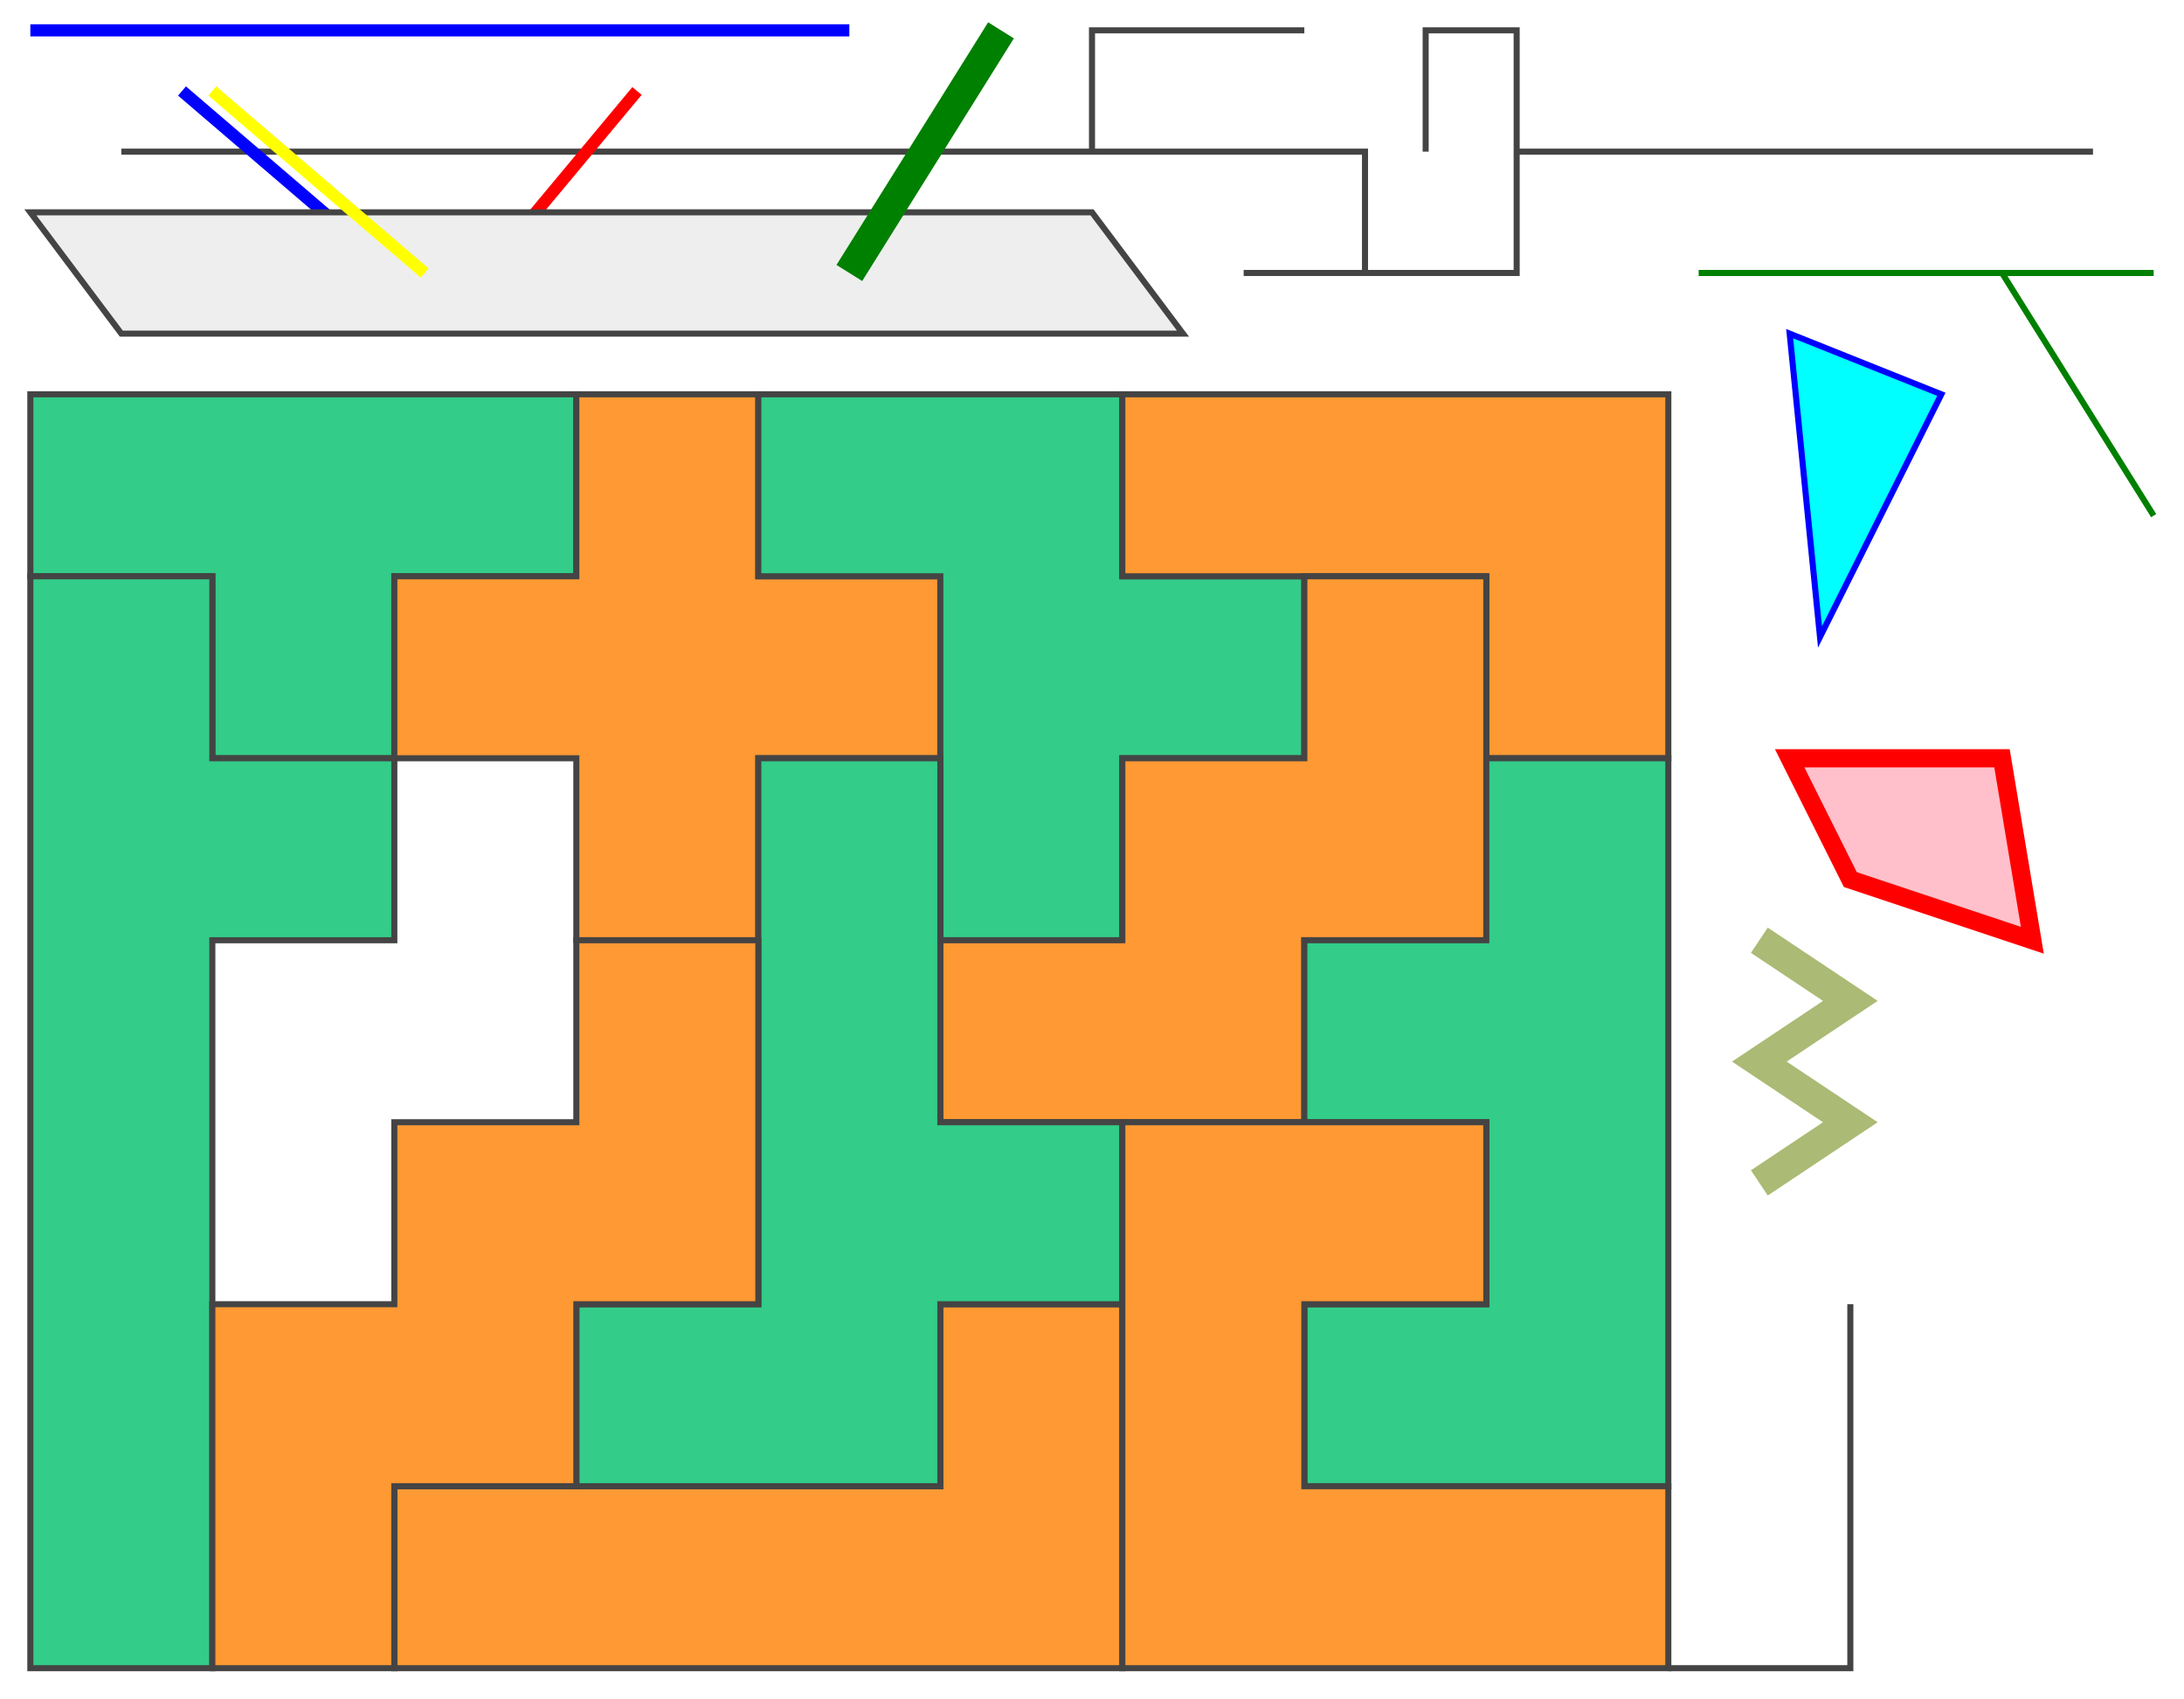
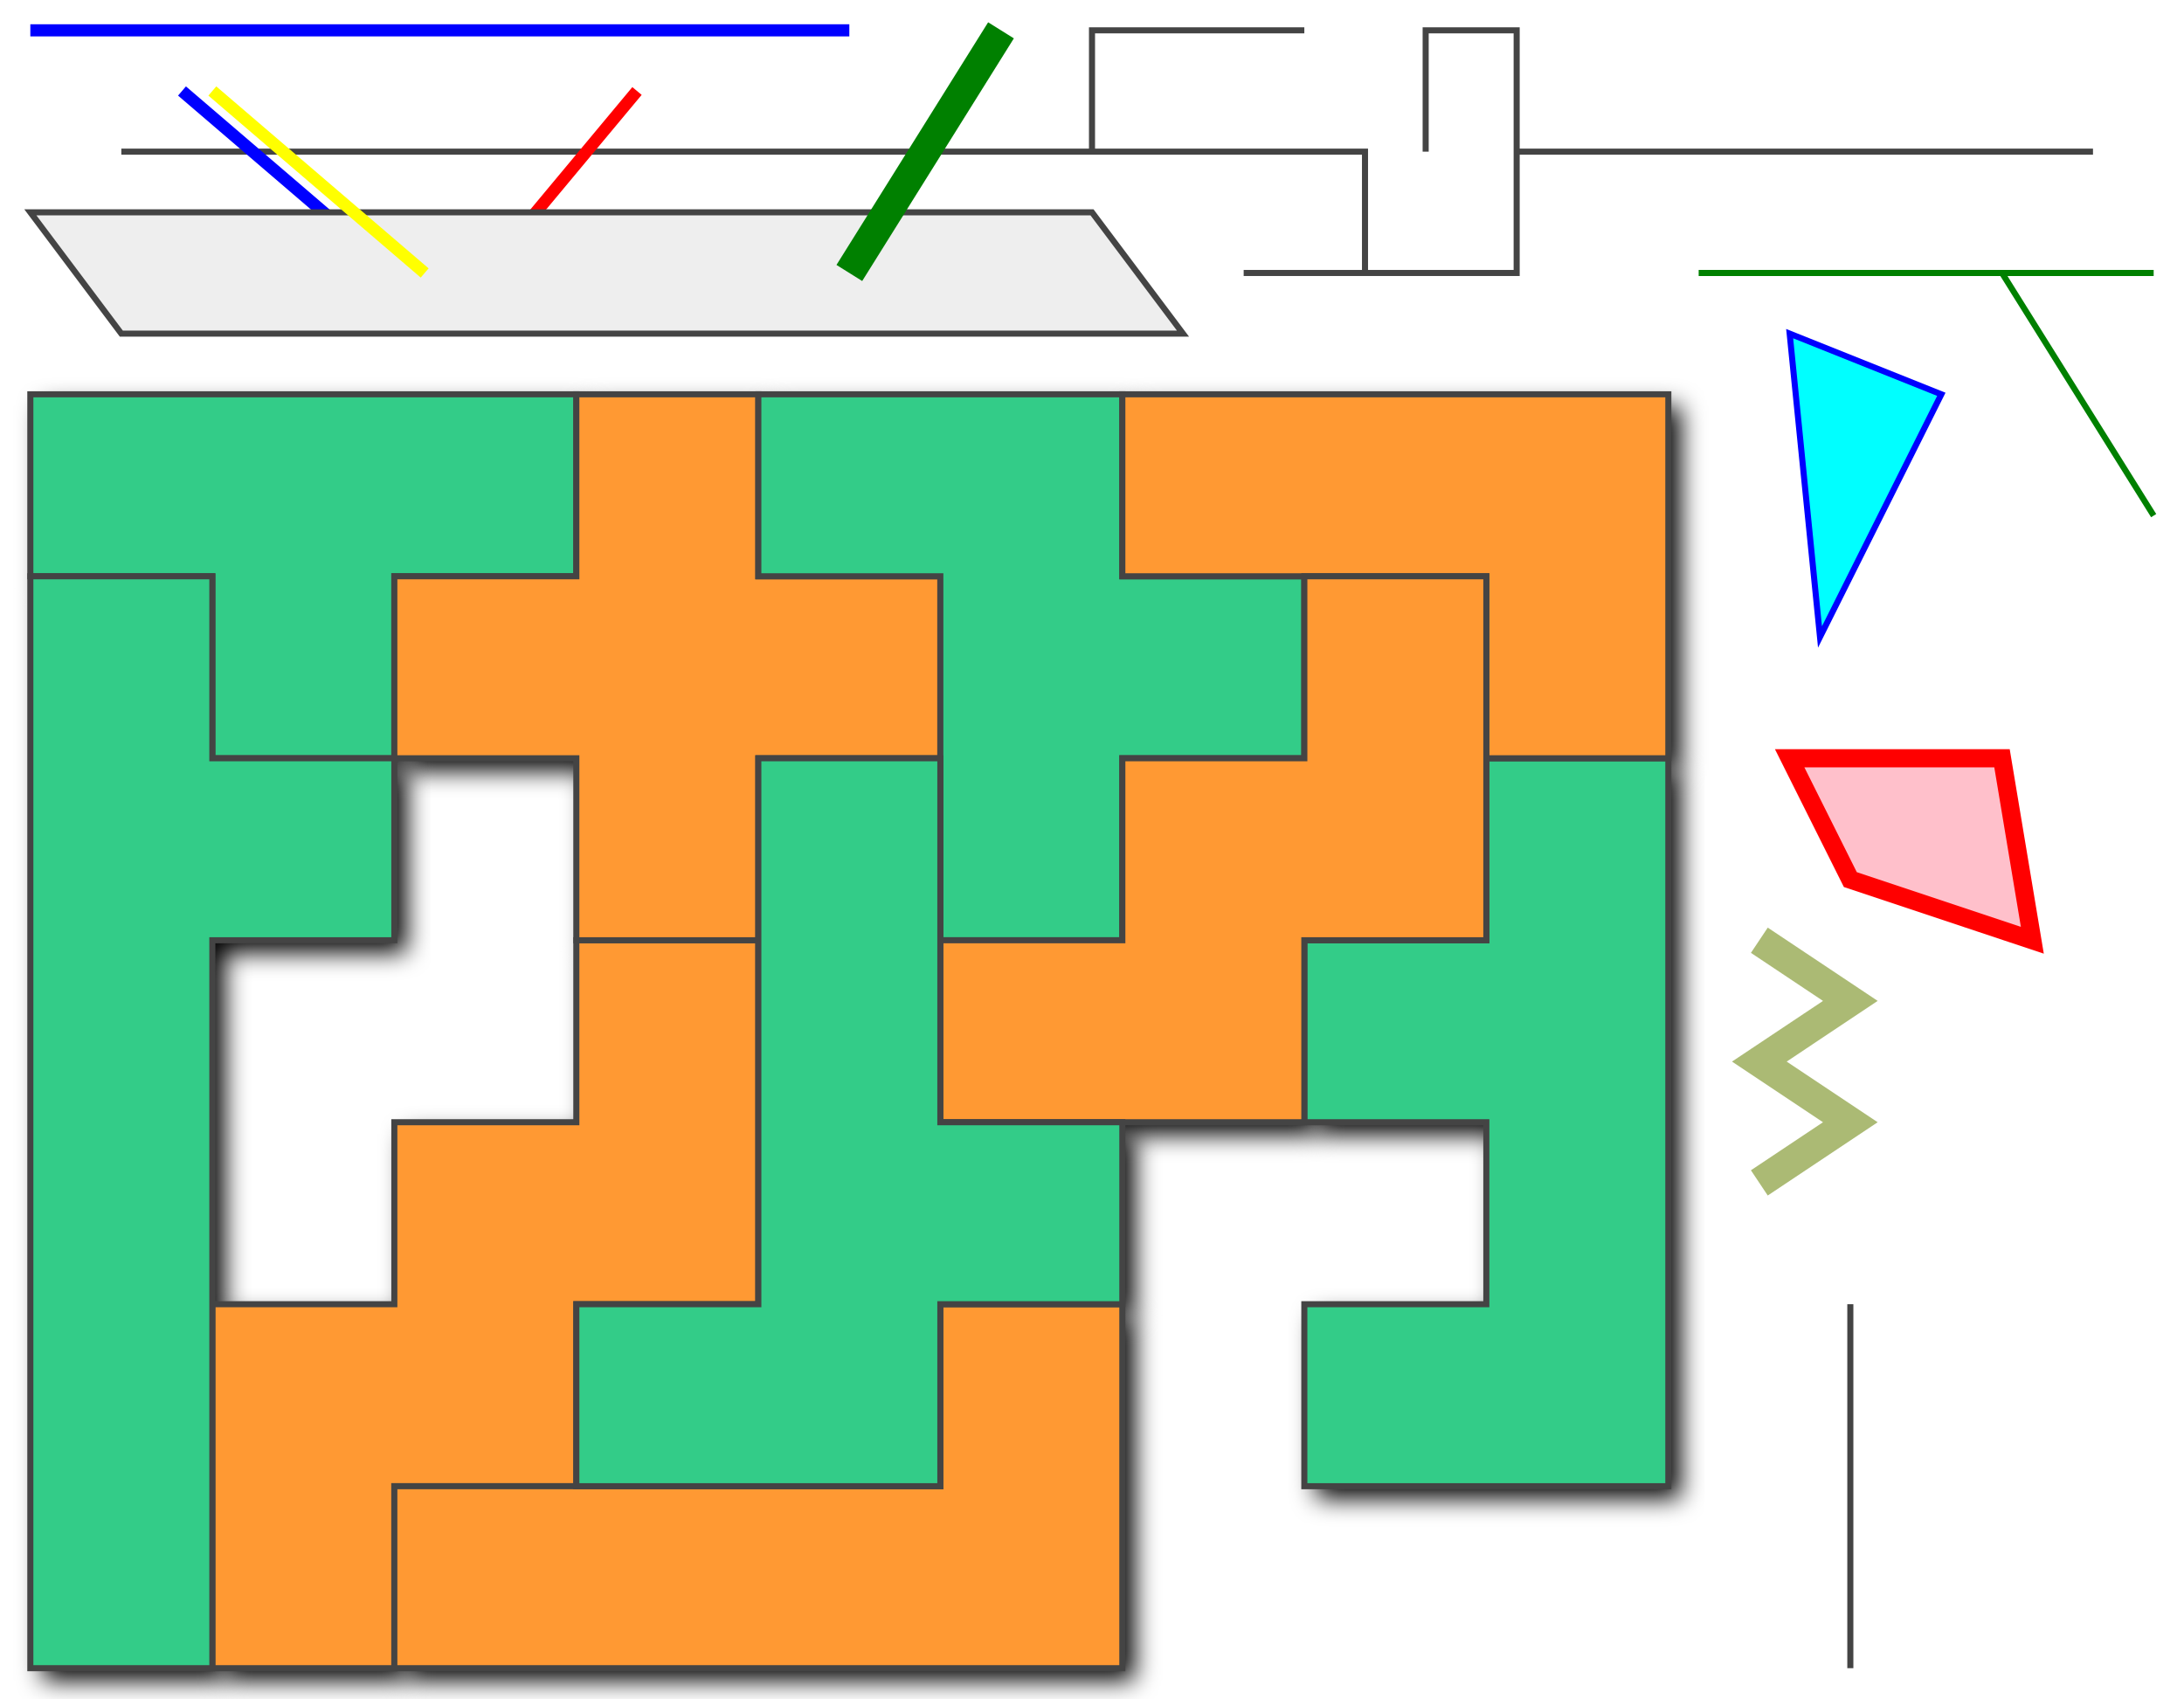
<svg xmlns="http://www.w3.org/2000/svg" version="1.1" width="360" height="280" viewBox="-5 -5 360 280" style="stroke: #444; stroke-width: 1">
+   <filter id="drop_shadow_0">
+     <feGaussianBlur stdDeviation="2" />
+     <feOffset dy="2" dx="2" />
+   </filter>
  <style>
    line { stroke: blue; stroke-width: 2 }
    polygon { fill: #ccc }
    polyline { fill: none }
    path { fill: none }
    #L1 { stroke: red }
    #L3 { stroke: green; stroke-width: 5 }
    .grn { fill: #3c8 }
    .org { fill: #f93 }
    #P2 { fill: pink; stroke: red; stroke-width: 3 }
    #P1 { fill: #eee }
+     .dropshadow0 { fill: #000; stroke: none; filter: url(#drop_shadow_0) }
  </style>
+   <polygon points="90,60 120,60 120,90 150,90 150,120 120,120 120,150 90,150 90,120 60,120 60,90 90,90" class="dropshadow0" />
+   <polygon points="0,60 30,60 60,60 90,60 90,90 60,90 60,120 30,120 30,90 0,90" class="dropshadow0" />
+   <polygon points="210,90 240,90 240,120 240,150 210,150 210,180 180,180 150,180 150,150 180,150 180,120 210,120" class="dropshadow0" />
+   <polygon points="120,60 150,60 180,60 180,90 210,90 210,120 180,120 180,150 150,150 150,120 150,90 120,90" class="dropshadow0" />
+   <polygon points="120,120 150,120 150,150 150,180 180,180 180,210 150,210 150,240 120,240 90,240 90,210 120,210 120,180 120,150" class="dropshadow0" />
+   <polygon points="150,210 180,210 180,240 180,270 150,270 120,270 90,270 60,270 60,240 90,240 120,240 150,240" class="dropshadow0" />
+   <polygon points="240,120 270,120 270,150 270,180 270,210 270,240 240,240 210,240 210,210 240,210 240,180 210,180 210,150 240,150" class="dropshadow0" />
+   <polygon points="180,60 210,60 240,60 270,60 270,90 270,120 240,120 240,90 210,90 180,90" class="dropshadow0" />
+   <polygon points="90,150 120,150 120,180 120,210 90,210 90,240 60,240 60,270 30,270 30,240 30,210 60,210 60,180 90,180" class="dropshadow0" />
+   <polygon points="0,90 30,90 30,120 60,120 60,150 30,150 30,180 30,210 30,240 30,270 0,270 0,240 0,210 0,180 0,150 0,120" class="dropshadow0" />
+   <polygon points="240,120 270,120 270,150 270,180 270,210 270,240 240,240 210,240 210,210 240,210 240,180 210,180 210,150 240,150" class="grn" />
+   <polygon points="90,150 120,150 120,180 120,210 90,210 90,240 60,240 60,270 30,270 30,240 30,210 60,210 60,180 90,180" class="org" />
+   <polygon points="150,210 180,210 180,240 180,270 150,270 120,270 90,270 60,270 60,240 90,240 120,240 150,240" class="org" />
  <path d="M 275,40 L 350,40 M 325,40 L 350,80" style="stroke: green" />
  <path d="M 210,0 L 175,0 L 175,20 L 15,20 M 175,20 L 220,20 L 220,40 L 200,40 M 220,40 L 245,40 L 245,20 L 340,20 M 245,20 L 245,0 L 230,0 L 230,20" />
-   <polyline points="300,210 300,230 300,250 300,270 270,270" />
-   <polygon points="150,210 180,210 180,240 180,270 150,270 120,270 90,270 60,270 60,240 90,240 120,240 150,240" class="org" />
-   <polygon points="290,50 315,60 295,100" style="fill: cyan; stroke: blue" />
-   <polygon points="290,120 325,120 330,150 300,140" id="P2" />
-   <polyline points="285,190 300,180 285,170 300,160 285,150" style="stroke-width: 5; stroke: #abba74" />
-   <line x1="0" y1="0" x2="135" y2="0" />
+   <polyline points="300,210 300,230 300,250 300,270" />
  <polygon points="0,60 30,60 60,60 90,60 90,90 60,90 60,120 30,120 30,90 0,90" class="grn" />
  <polygon points="90,60 120,60 120,90 150,90 150,120 120,120 120,150 90,150 90,120 60,120 60,90 90,90" class="org" />
  <polygon points="120,60 150,60 180,60 180,90 210,90 210,120 180,120 180,150 150,150 150,120 150,90 120,90" class="grn" />
  <polygon points="180,60 210,60 240,60 270,60 270,90 270,120 240,120 240,90 210,90 180,90" class="org" />
  <polygon points="0,90 30,90 30,120 60,120 60,150 30,150 30,180 30,210 30,240 30,270 0,270 0,240 0,210 0,180 0,150 0,120" class="grn" />
  <polygon points="210,90 240,90 240,120 240,150 210,150 210,180 180,180 150,180 150,150 180,150 180,120 210,120" class="org" />
  <polygon points="120,120 150,120 150,150 150,180 180,180 180,210 150,210 150,240 120,240 90,240 90,210 120,210 120,180 120,150" class="grn" />
-   <polygon points="240,120 270,120 270,150 270,180 270,210 270,240 240,240 210,240 210,210 240,210 240,180 210,180 210,150 240,150" class="grn" />
-   <polygon points="90,150 120,150 120,180 120,210 90,210 90,240 60,240 60,270 30,270 30,240 30,210 60,210 60,180 90,180" class="org" />
-   <polygon points="180,180 210,180 240,180 240,210 210,210 210,240 240,240 270,240 270,270 240,270 210,270 180,270 180,240 180,210" class="org" />
+   <polygon points="290,50 315,60 295,100" style="fill: cyan; stroke: blue" />
+   <polygon points="290,120 325,120 330,150 300,140" id="P2" />
+   <polyline points="285,190 300,180 285,170 300,160 285,150" style="stroke-width: 5; stroke: #abba74" />
+   <line x1="0" y1="0" x2="135" y2="0" />
+   <line x1="100" y1="10" x2="75" y2="40" id="L1" />
  <line x1="25" y1="10" x2="60" y2="40" />
-   <line x1="100" y1="10" x2="75" y2="40" id="L1" />
  <polygon points="0,30 175,30 190,50 15,50" id="P1" />
+   <line x1="160" y1="0" x2="135" y2="40" id="L3" />
  <line x1="30" y1="10" x2="65" y2="40" style="stroke: yellow" />
-   <line x1="160" y1="0" x2="135" y2="40" id="L3" />
</svg>
